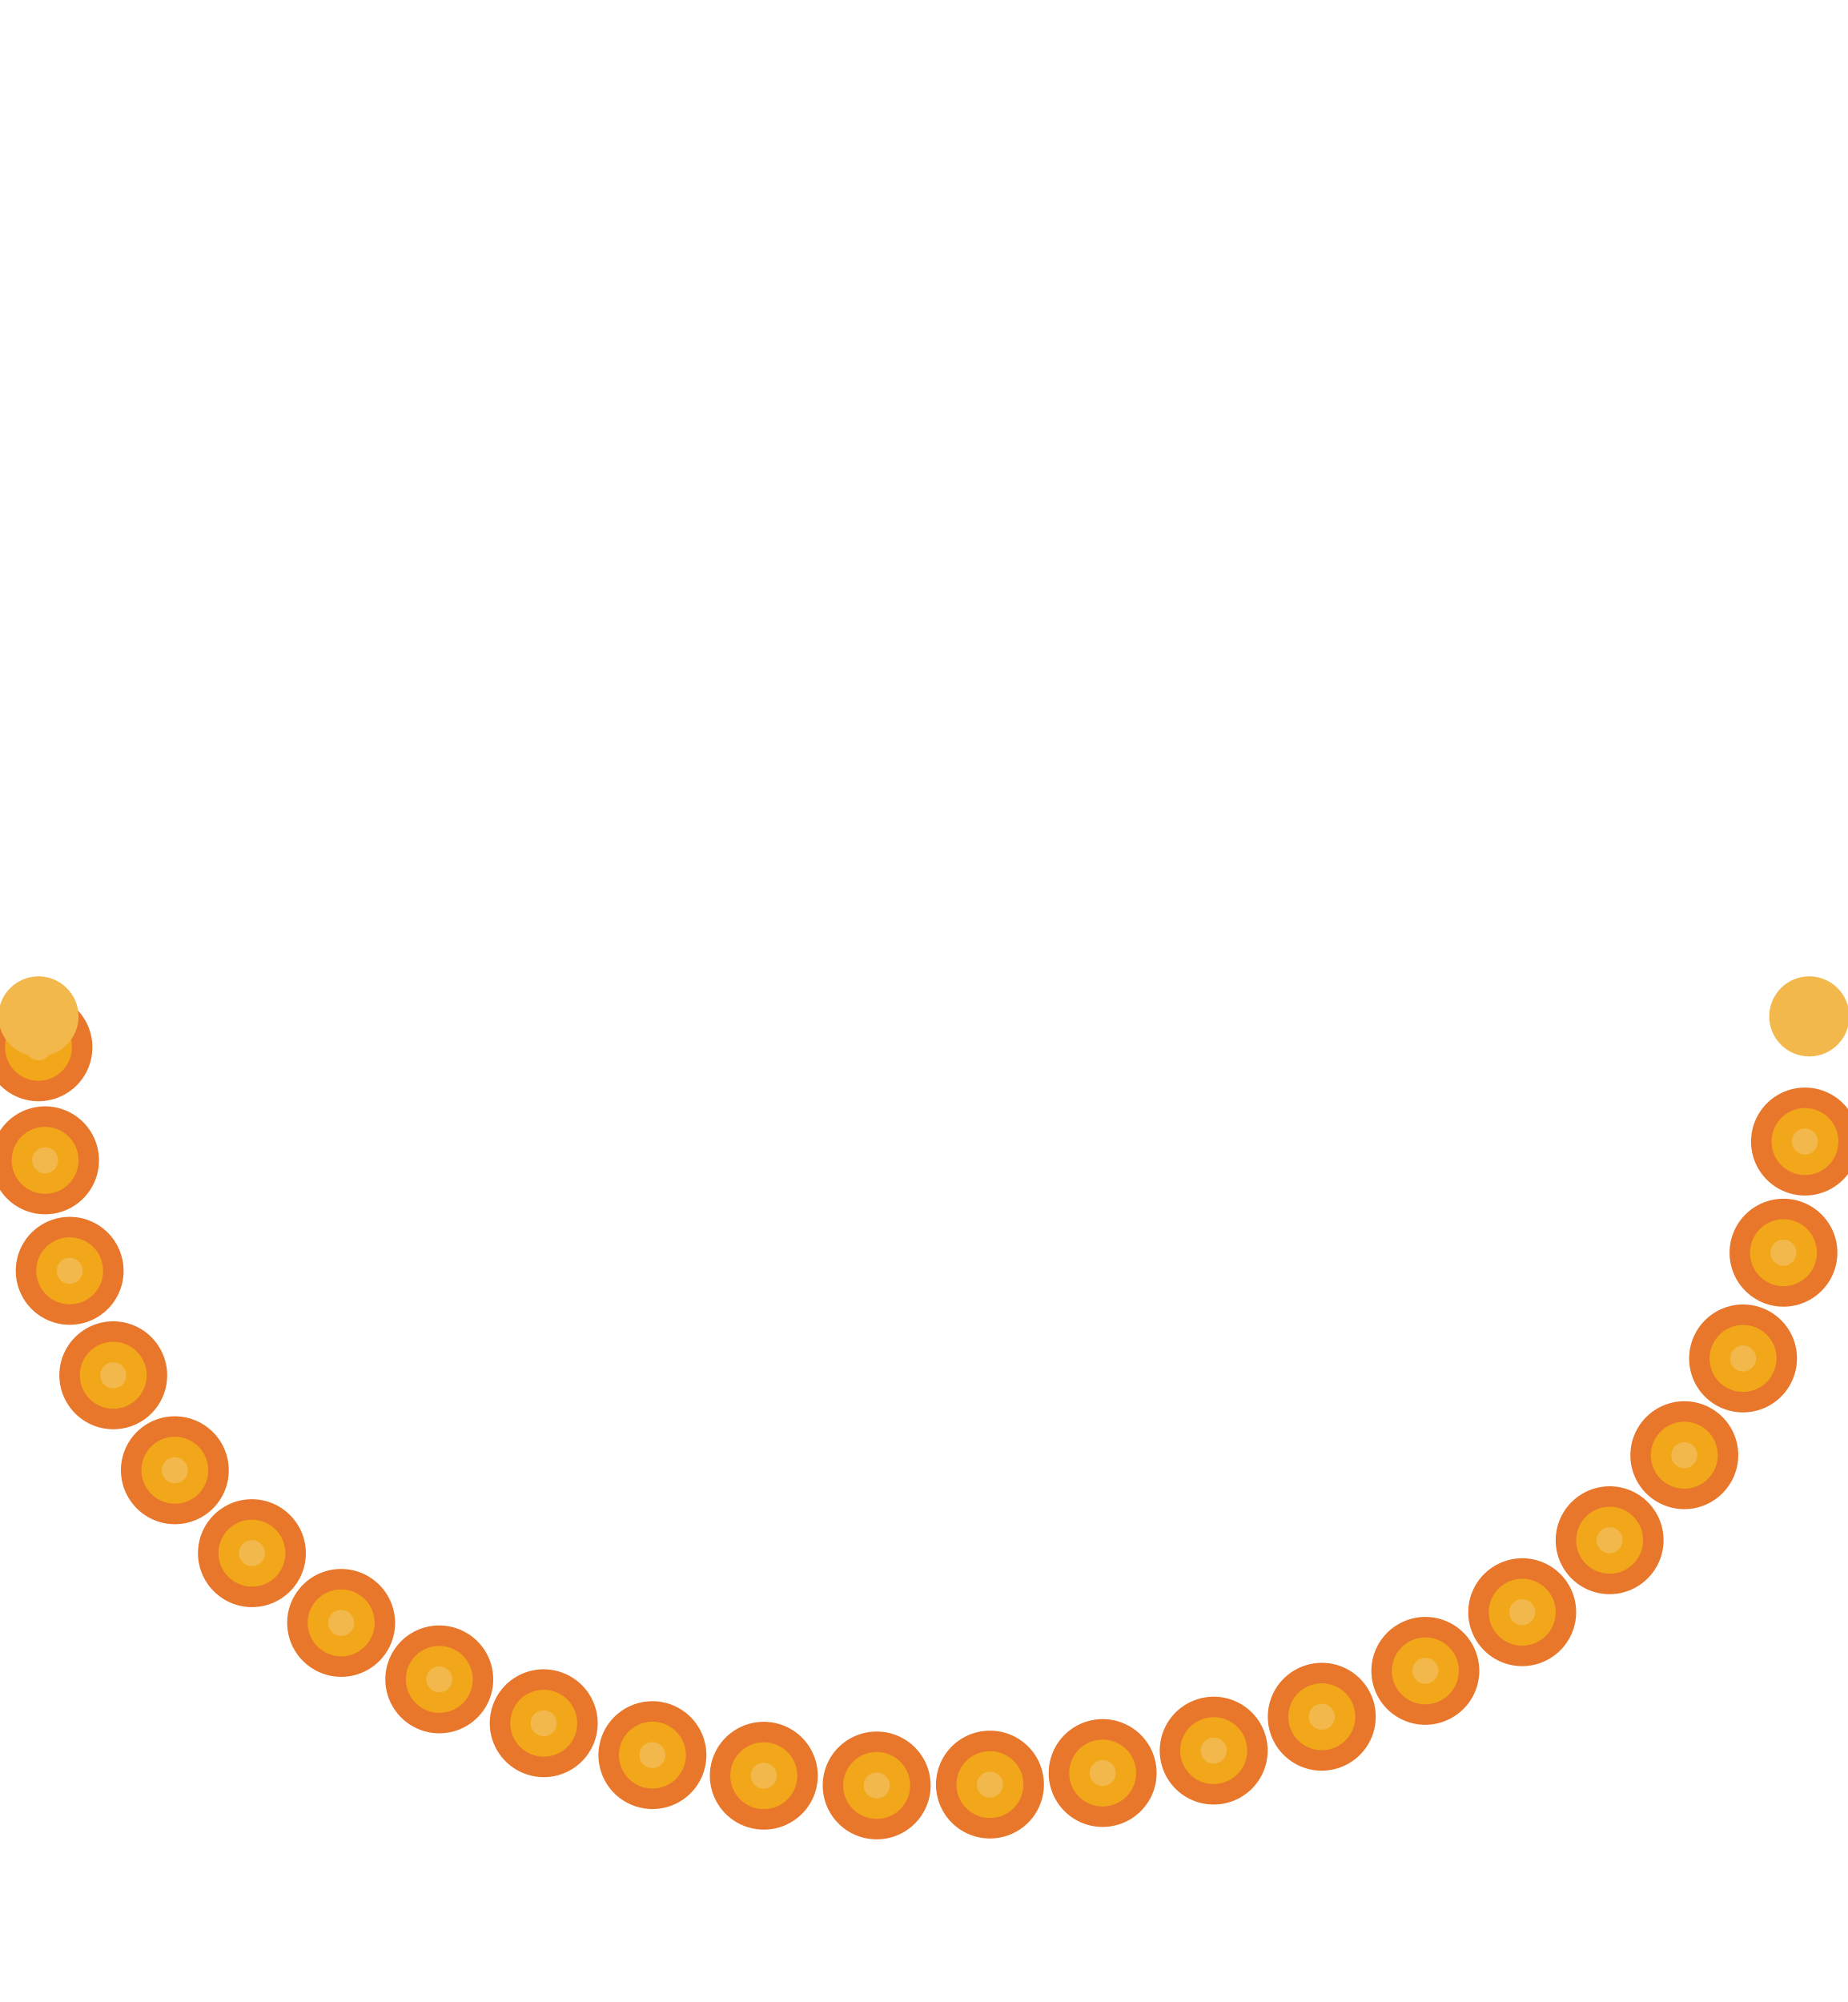
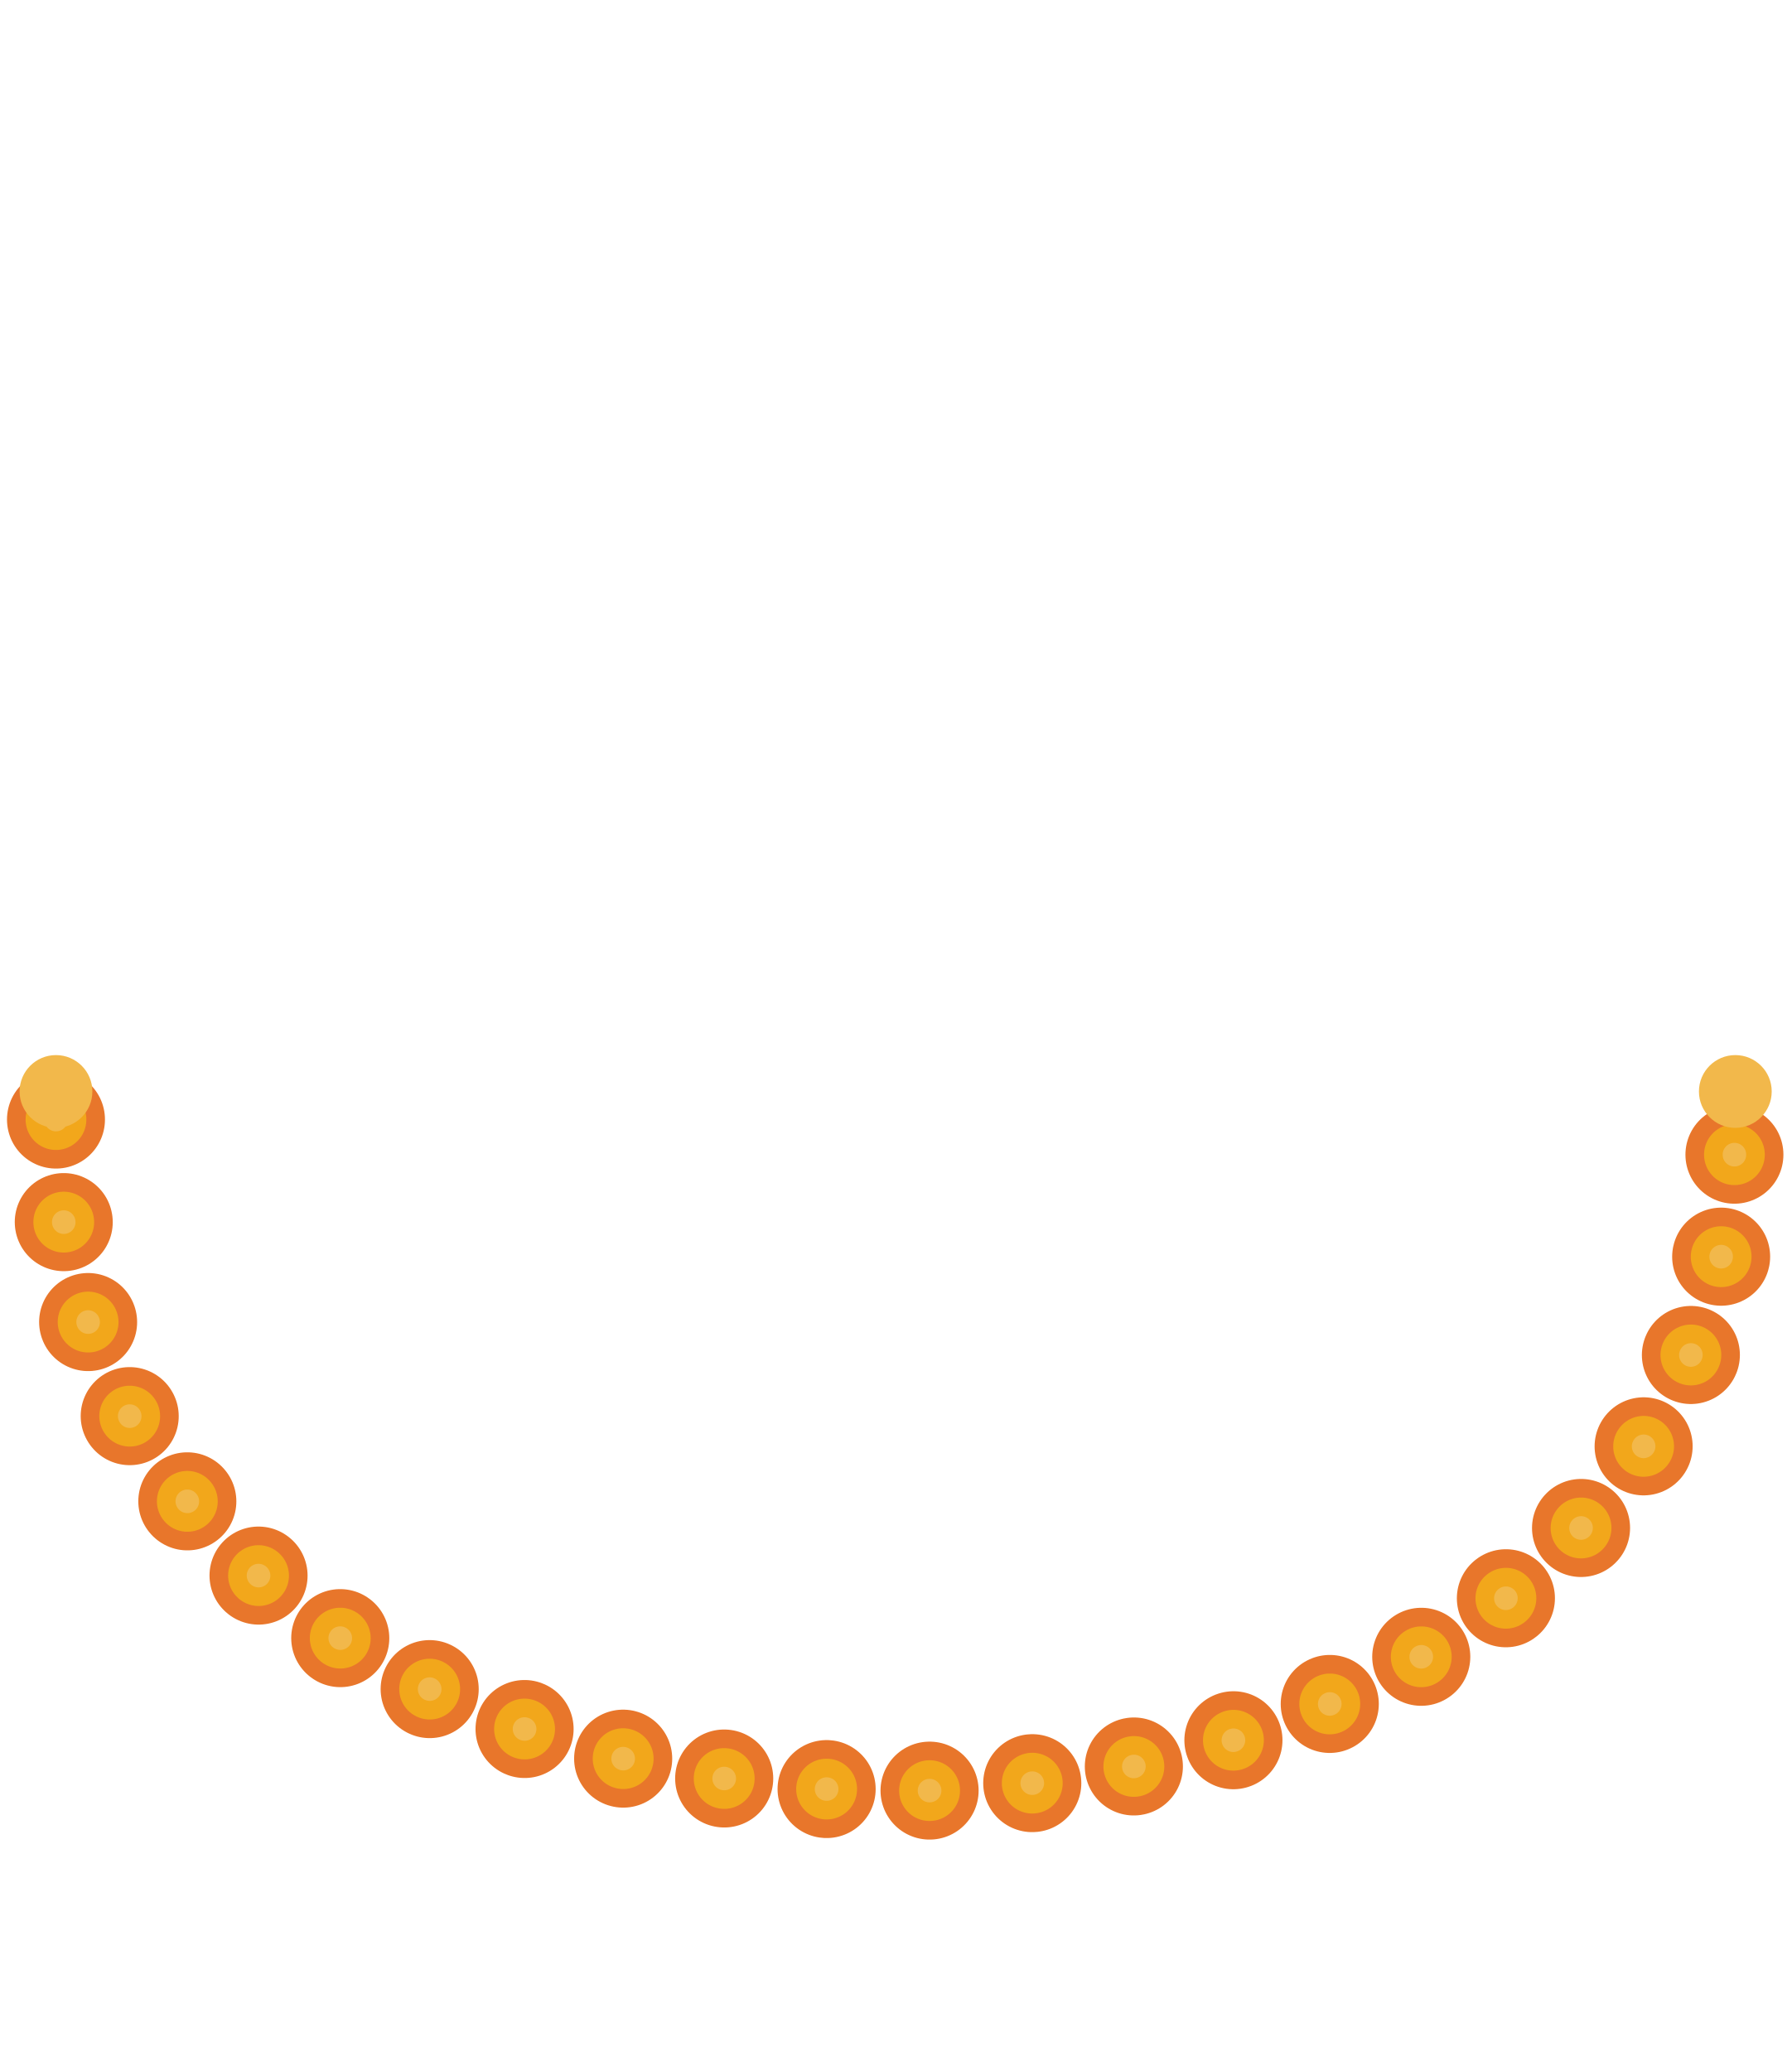
- <svg xmlns="http://www.w3.org/2000/svg" viewBox="-10 -10 120 130" data-anchor="50 50">
-   <path d="M-7.5 58C-8.5 122 108.5 122 107.5 58" fill="none" stroke="#e8762b" stroke-width="7" stroke-linecap="round" stroke-dasharray="0.01 7.35" />
-   <path d="M-7.5 58C-8.5 122 108.5 122 107.5 58" fill="none" stroke="#f2a71b" stroke-width="4.34" stroke-linecap="round" stroke-dasharray="0.01 7.35" />
-   <path d="M-7.5 58C-8.5 122 108.5 122 107.5 58" fill="none" stroke="#f2b84b" stroke-width="1.68" stroke-linecap="round" stroke-dasharray="0.01 7.35" />
-   <circle cx="-7.5" cy="56" r="2.6" fill="#f2b84b" />
-   <circle cx="107.5" cy="56" r="2.6" fill="#f2b84b" />
+ <svg xmlns="http://www.w3.org/2000/svg" viewBox="-14 -14 128 148" data-anchor="50 50">
+   <path d="M-10 66C-10 130 110 130 110 66" fill="none" stroke="#e8762b" stroke-width="7" stroke-linecap="round" stroke-dasharray="0.01 7.35" />
+   <path d="M-10 66C-10 130 110 130 110 66" fill="none" stroke="#f2a71b" stroke-width="4.34" stroke-linecap="round" stroke-dasharray="0.01 7.35" />
+   <path d="M-10 66C-10 130 110 130 110 66" fill="none" stroke="#f2b84b" stroke-width="1.68" stroke-linecap="round" stroke-dasharray="0.01 7.35" />
+   <circle cx="-10" cy="64" r="2.6" fill="#f2b84b" />
+   <circle cx="110" cy="64" r="2.6" fill="#f2b84b" />
</svg>
